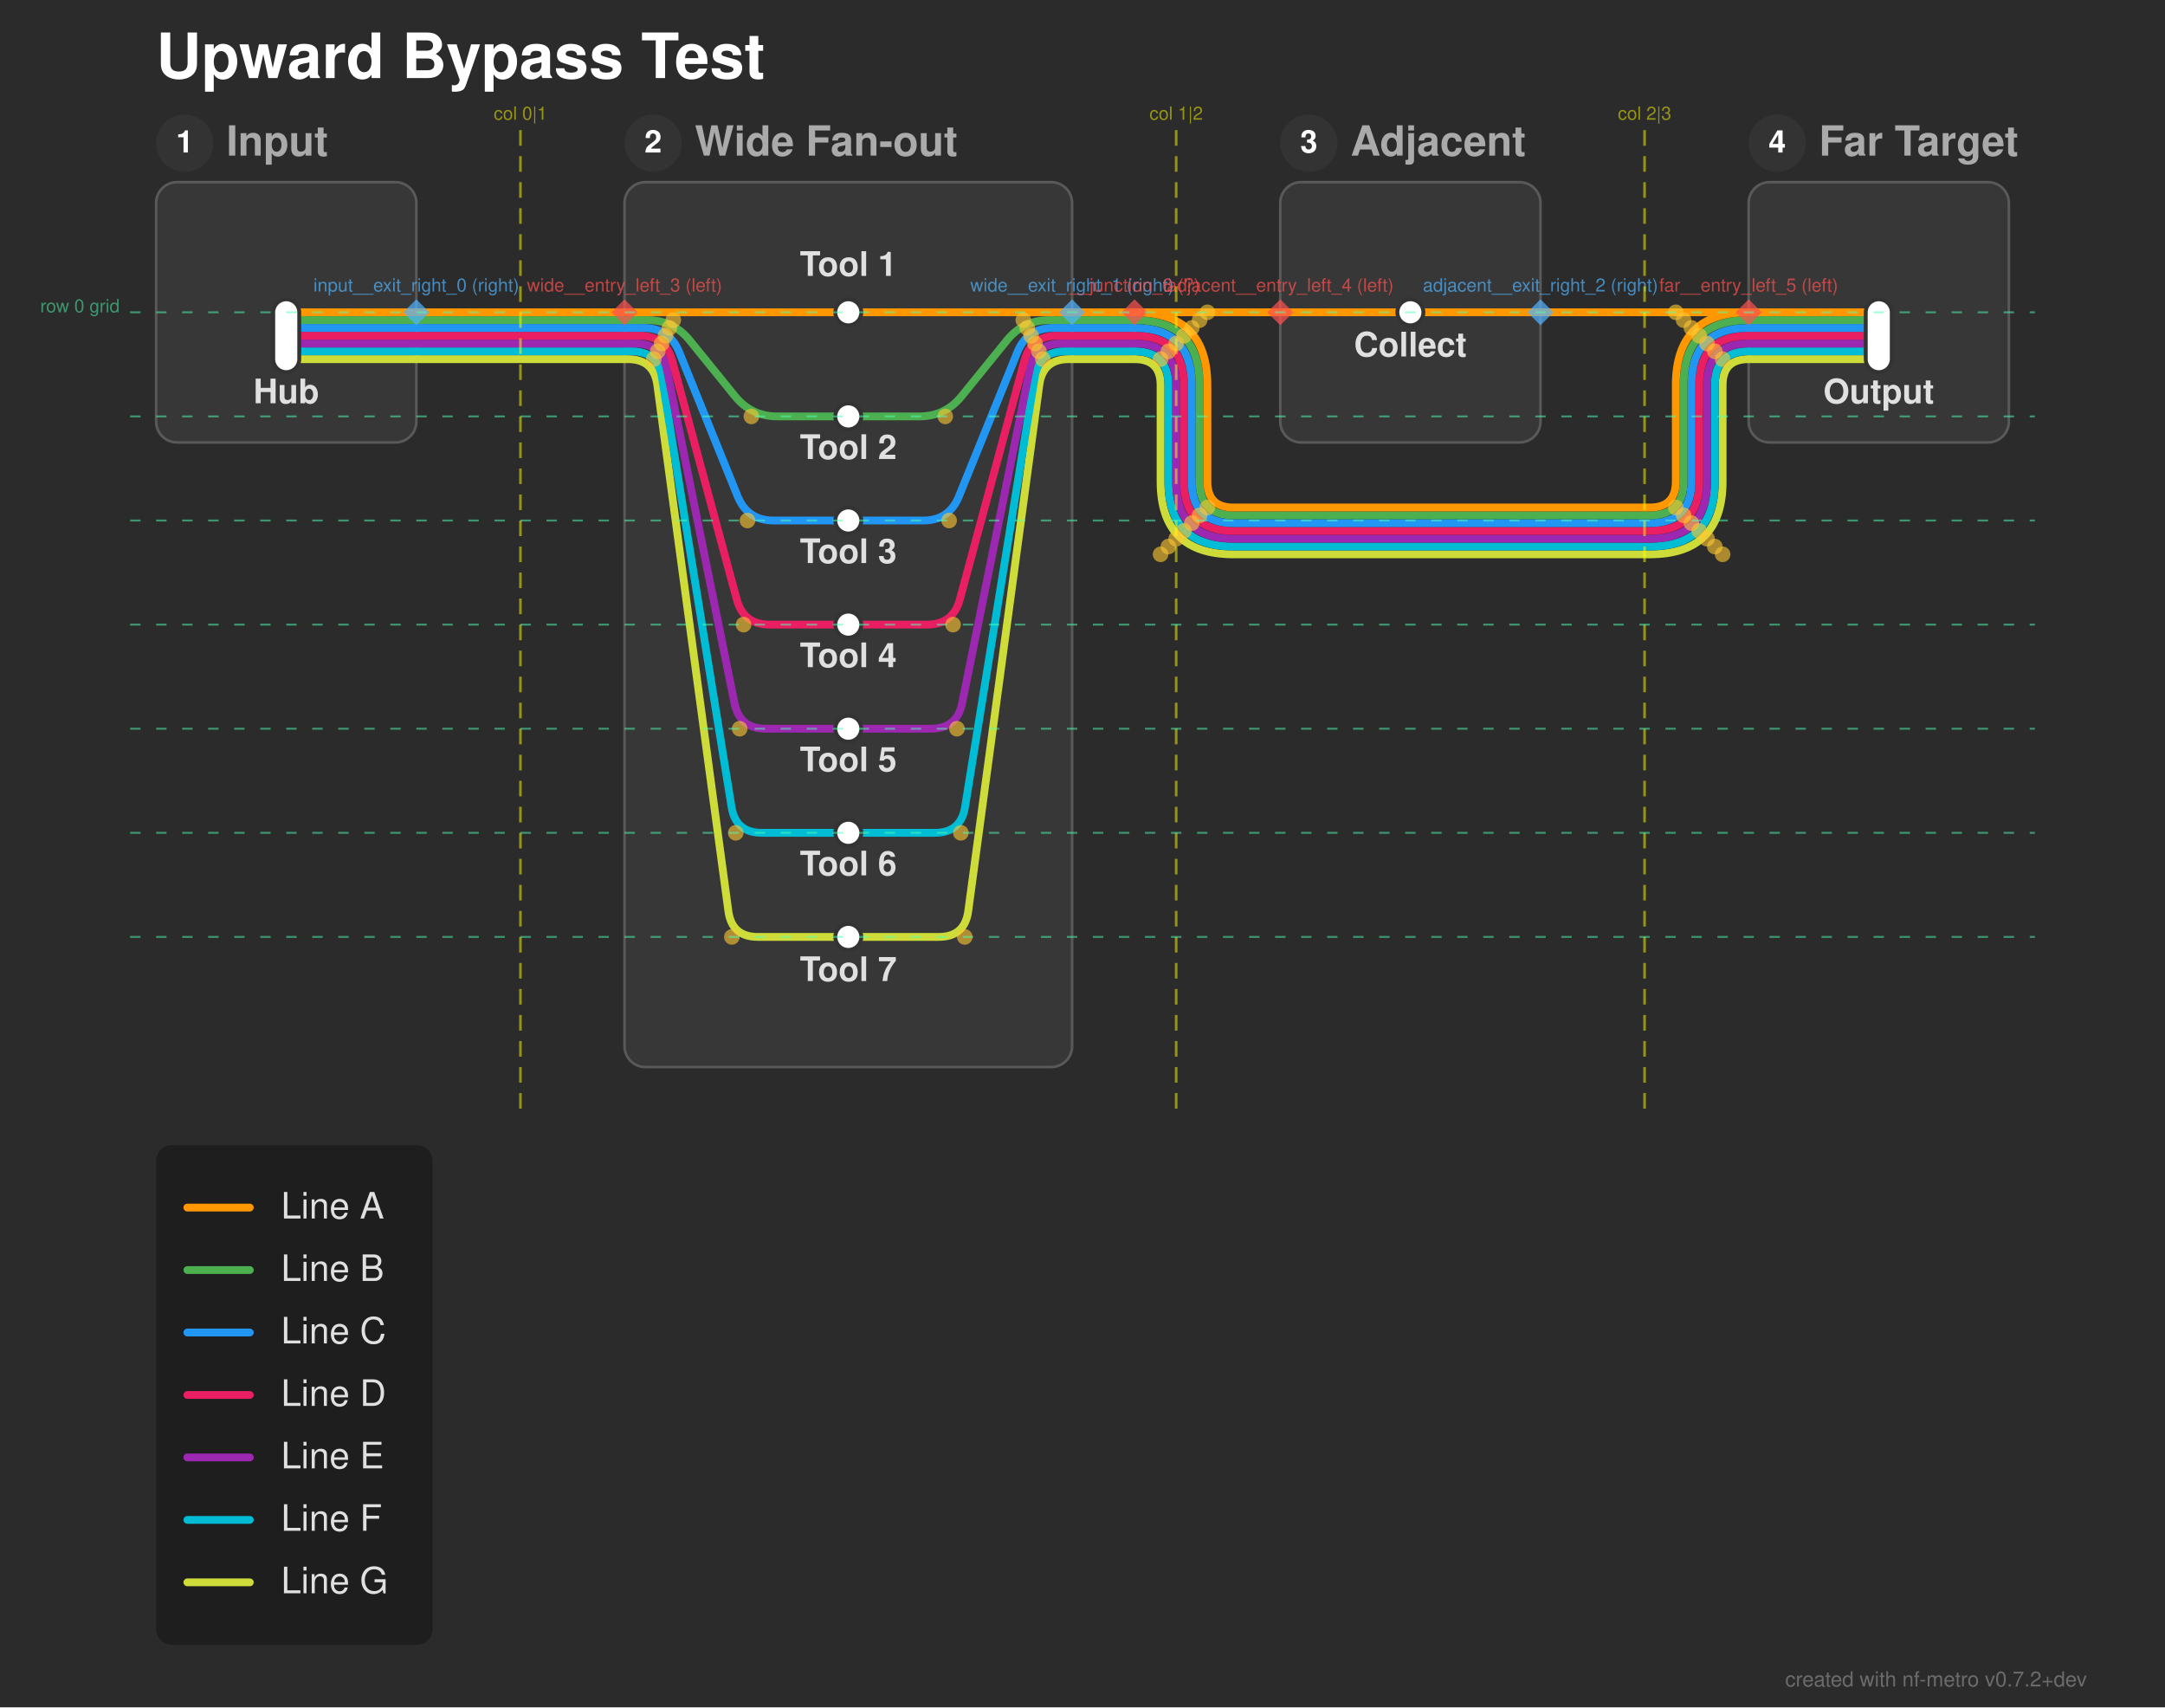
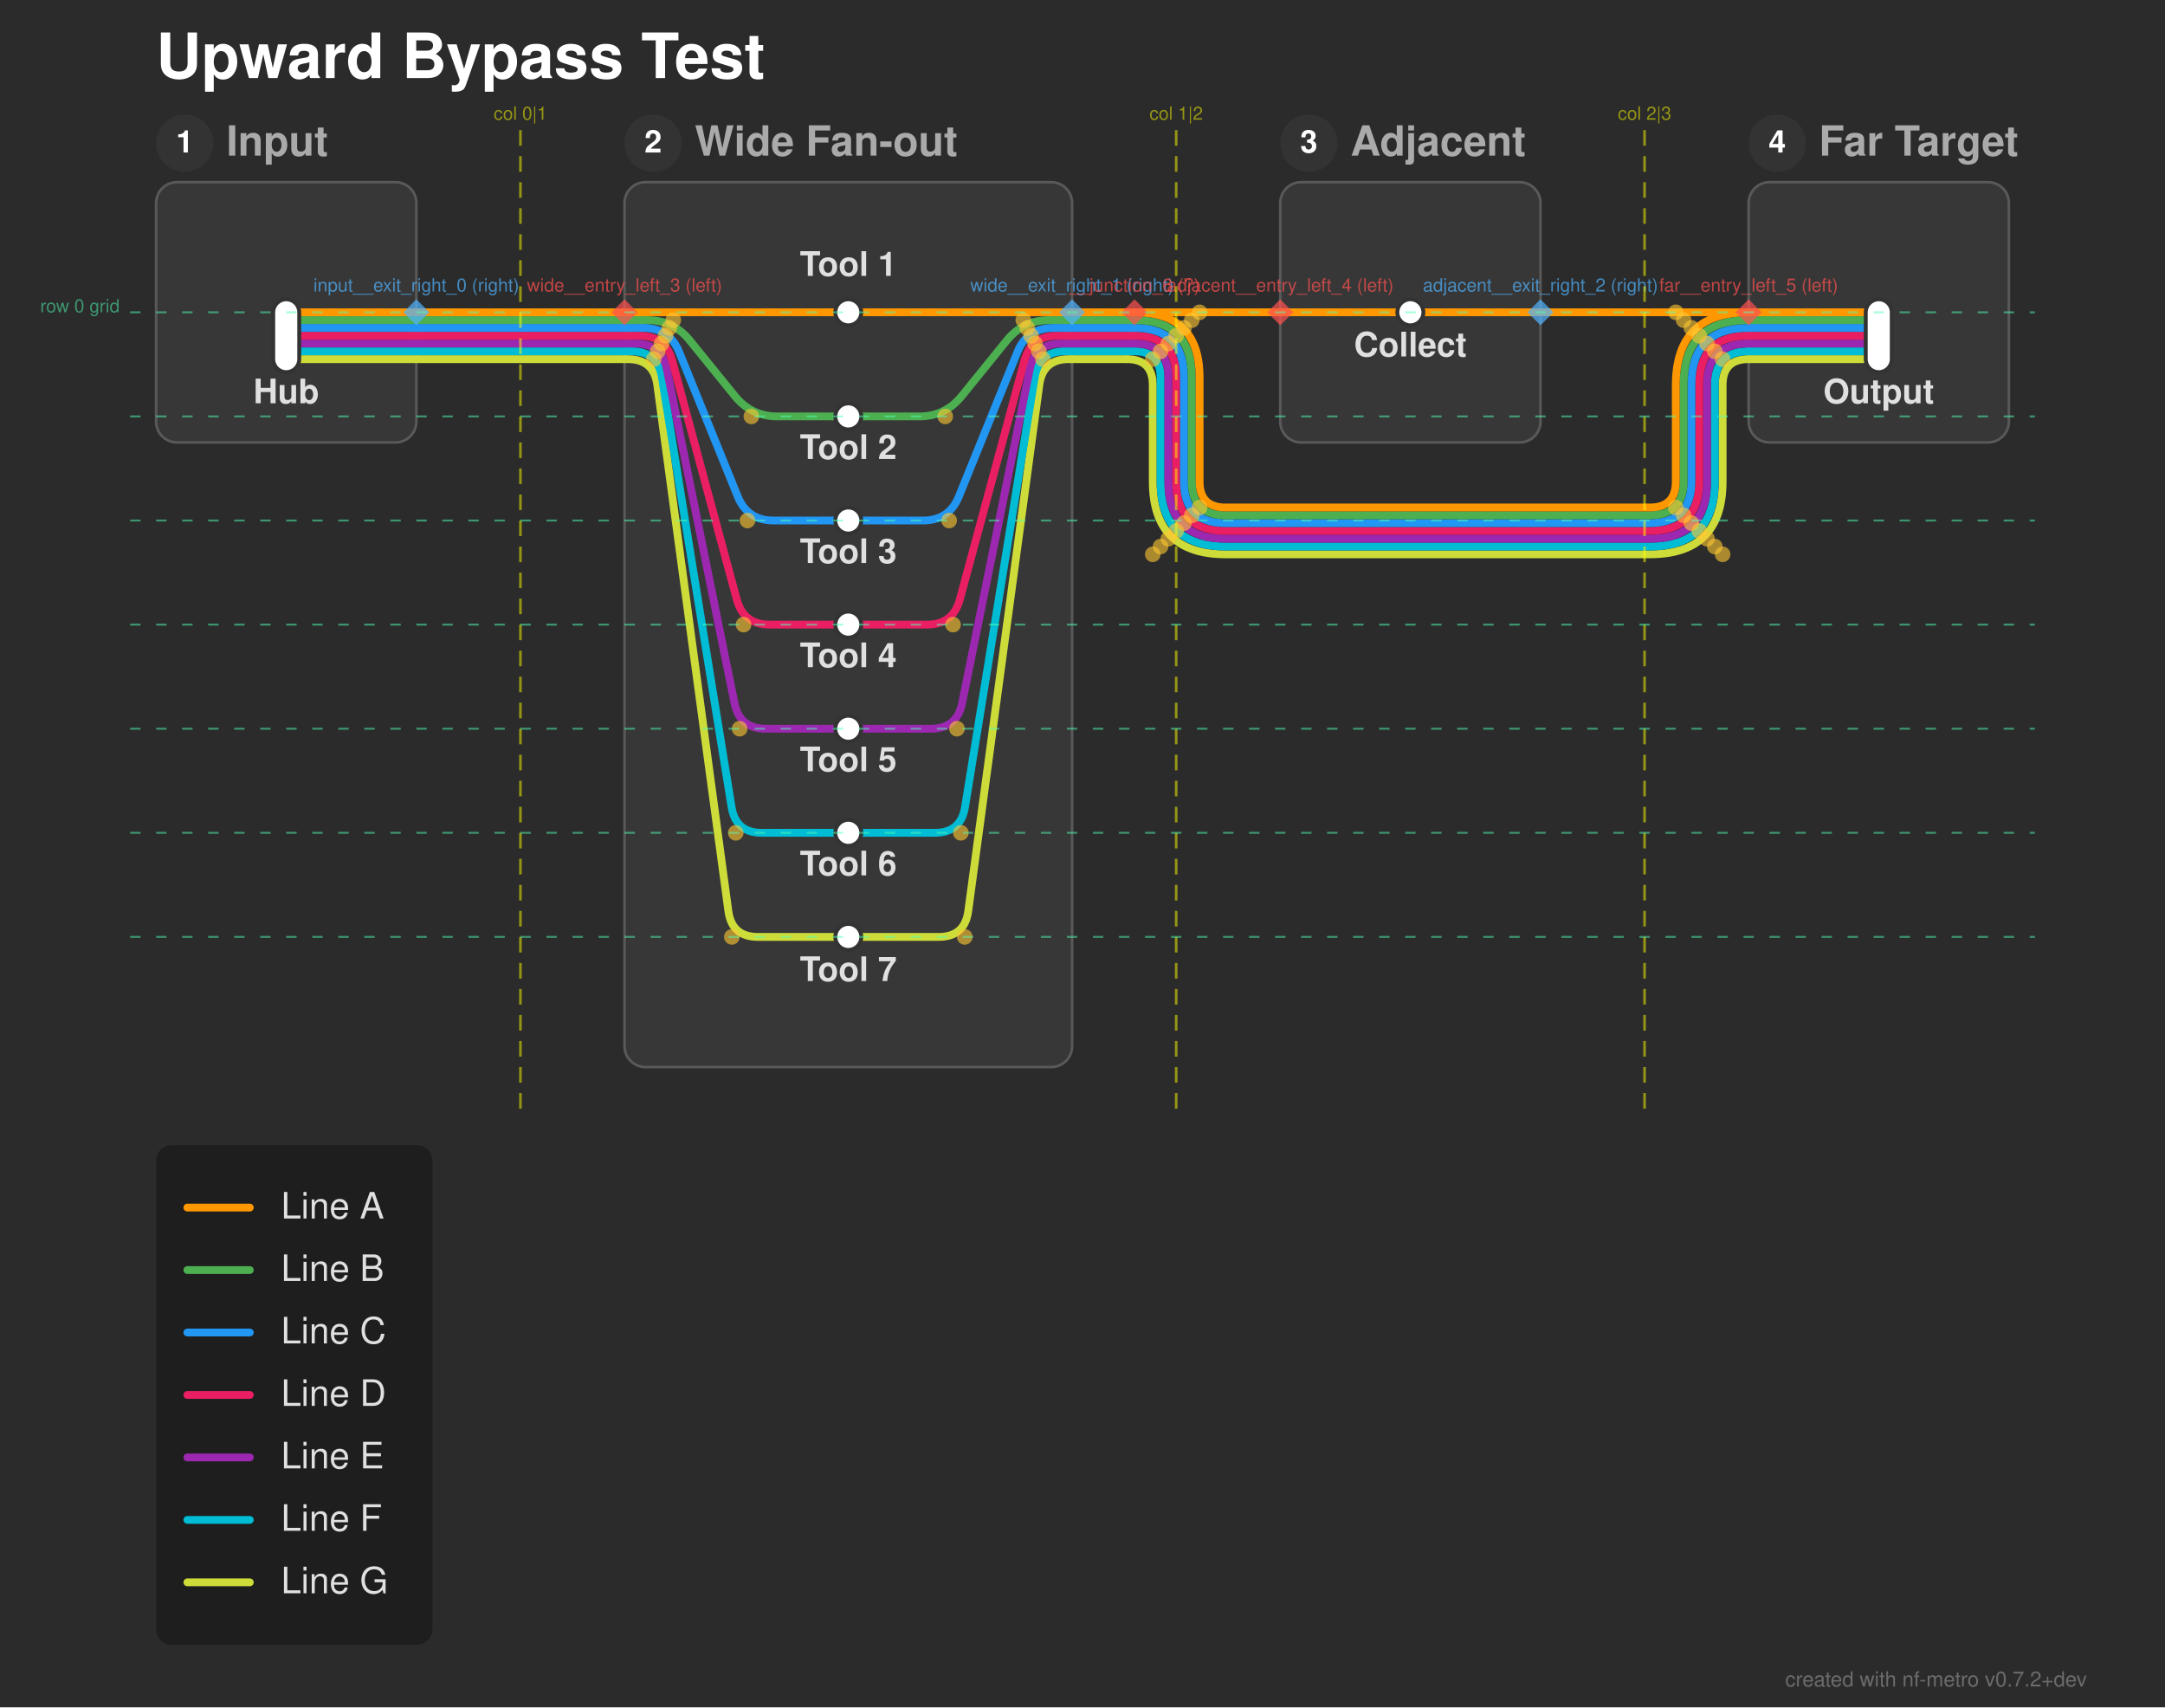
<svg xmlns="http://www.w3.org/2000/svg" width="832" height="656" viewBox="0 0 832 656">
  <defs>
</defs>
  <rect x="0" y="0" width="832" height="656" fill="#2b2b2b" />
  <text x="60.0" y="30.0" font-size="24.0" fill="#ffffff" font-family="'Helvetica Neue', Helvetica, Arial, sans-serif" font-weight="bold" class="nf-metro-title">Upward Bypass Test</text>
  <rect x="60.0" y="70.0" width="100.0" height="100.0" rx="8" ry="8" fill="#373737" stroke="#595959" stroke-width="1.0" class="nf-metro-section-box" data-section-id="input" data-section-lines="a,b,c,d,e,f,g" />
  <circle cx="71.0" cy="55.0" r="11" fill="#333333" class="nf-metro-section-num-circle" data-section-id="input" />
  <text x="71.0" y="55.0" font-size="12" fill="#ffffff" font-family="'Helvetica Neue', Helvetica, Arial, sans-serif" font-weight="bold" text-anchor="middle" dy="0.3em" data-section-id="input">1</text>
  <text x="87.0" y="55.0" font-size="16.0" fill="#aaaaaa" font-family="'Helvetica Neue', Helvetica, Arial, sans-serif" font-weight="bold" dy="0.3em" class="nf-metro-section-label" data-section-id="input">Input</text>
  <rect x="240.0" y="70.0" width="172.0" height="340.0" rx="8" ry="8" fill="#373737" stroke="#595959" stroke-width="1.0" class="nf-metro-section-box" data-section-id="wide" data-section-lines="a,b,c,d,e,f,g" />
  <circle cx="251.0" cy="55.0" r="11" fill="#333333" class="nf-metro-section-num-circle" data-section-id="wide" />
  <text x="251.0" y="55.0" font-size="12" fill="#ffffff" font-family="'Helvetica Neue', Helvetica, Arial, sans-serif" font-weight="bold" text-anchor="middle" dy="0.3em" data-section-id="wide">2</text>
  <text x="267.0" y="55.0" font-size="16.0" fill="#aaaaaa" font-family="'Helvetica Neue', Helvetica, Arial, sans-serif" font-weight="bold" dy="0.3em" class="nf-metro-section-label" data-section-id="wide">Wide Fan-out</text>
  <rect x="492.0" y="70.0" width="100.0" height="100.0" rx="8" ry="8" fill="#373737" stroke="#595959" stroke-width="1.0" class="nf-metro-section-box" data-section-id="adjacent" data-section-lines="a" />
  <circle cx="503.0" cy="55.0" r="11" fill="#333333" class="nf-metro-section-num-circle" data-section-id="adjacent" />
  <text x="503.0" y="55.0" font-size="12" fill="#ffffff" font-family="'Helvetica Neue', Helvetica, Arial, sans-serif" font-weight="bold" text-anchor="middle" dy="0.3em" data-section-id="adjacent">3</text>
  <text x="519.0" y="55.0" font-size="16.0" fill="#aaaaaa" font-family="'Helvetica Neue', Helvetica, Arial, sans-serif" font-weight="bold" dy="0.3em" class="nf-metro-section-label" data-section-id="adjacent">Adjacent</text>
  <rect x="672.0" y="70.0" width="100.0" height="100.0" rx="8" ry="8" fill="#373737" stroke="#595959" stroke-width="1.0" class="nf-metro-section-box" data-section-id="far" data-section-lines="a,b,c,d,e,f,g" />
  <circle cx="683.0" cy="55.0" r="11" fill="#333333" class="nf-metro-section-num-circle" data-section-id="far" />
  <text x="683.0" y="55.0" font-size="12" fill="#ffffff" font-family="'Helvetica Neue', Helvetica, Arial, sans-serif" font-weight="bold" text-anchor="middle" dy="0.3em" data-section-id="far">4</text>
  <text x="699.0" y="55.0" font-size="16.0" fill="#aaaaaa" font-family="'Helvetica Neue', Helvetica, Arial, sans-serif" font-weight="bold" dy="0.3em" class="nf-metro-section-label" data-section-id="far">Far Target</text>
  <path d="M110.0,138.0 L160.0,138.0" stroke="#CDDC39" stroke-width="3.0" stroke-linecap="round" class="metro-line-g" data-line-id="g" />
  <path d="M240.0,138.0 L241.25,138.0 Q251.25,138.0,252.589,147.91 L279.911,350.09 Q281.25,360.0,291.25,360.0 L326.0,360.0" stroke="#CDDC39" stroke-width="3.0" fill="none" stroke-linecap="round" stroke-linejoin="round" class="metro-line-g" data-line-id="g" />
  <path d="M326.0,360.0 L360.75,360.0 Q370.75,360.0,372.089,350.09 L399.411,147.91 Q400.75,138.0,410.75,138.0 L412.0,138.0" stroke="#CDDC39" stroke-width="3.0" fill="none" stroke-linecap="round" stroke-linejoin="round" class="metro-line-g" data-line-id="g" />
  <path d="M672.0,138.0 L722.0,138.0" stroke="#CDDC39" stroke-width="3.0" stroke-linecap="round" class="metro-line-g" data-line-id="g" />
  <path d="M160.0,138.0 L240.0,138.0" stroke="#CDDC39" stroke-width="3.0" stroke-linecap="round" class="metro-line-g" data-line-id="g" />
-   <path d="M412.0,138.0 L436.0,138.0" stroke="#CDDC39" stroke-width="3.0" stroke-linecap="round" class="metro-line-g" data-line-id="g" />
-   <path d="M436.0,138.0 L436.0,138.0 Q446.0,138.0,446.0,148.0 L446.0,185.0 Q446.0,213.0,474.0,213.0 L634.0,213.0 Q662.0,213.0,662.0,185.0 L662.0,148.0 Q662.0,138.0,672.0,138.0 L672.0,138.0" stroke="#CDDC39" stroke-width="3.0" fill="none" stroke-linecap="round" stroke-linejoin="round" class="metro-line-g" data-line-id="g" />
+   <path d="M412.0,138.0 L433.0,138.0" stroke="#CDDC39" stroke-width="3.0" stroke-linecap="round" class="metro-line-g" data-line-id="g" />
+   <path d="M433.0,138.0 L433.0,138.0 Q443.0,138.0,443.0,148.0 L443.0,185.0 Q443.0,213.0,471.0,213.0 L634.0,213.0 Q662.0,213.0,662.0,185.0 L662.0,148.0 Q662.0,138.0,672.0,138.0 L672.0,138.0" stroke="#CDDC39" stroke-width="3.0" fill="none" stroke-linecap="round" stroke-linejoin="round" class="metro-line-g" data-line-id="g" />
  <path d="M110.0,135.0 L160.0,135.0" stroke="#00BCD4" stroke-width="3.0" stroke-linecap="round" class="metro-line-f" data-line-id="f" />
  <path d="M240.0,135.0 L242.75,135.0 Q252.75,135.0,254.351,144.871 L281.149,310.129 Q282.75,320.0,292.75,320.0 L326.0,320.0" stroke="#00BCD4" stroke-width="3.0" fill="none" stroke-linecap="round" stroke-linejoin="round" class="metro-line-f" data-line-id="f" />
  <path d="M326.0,320.0 L359.25,320.0 Q369.25,320.0,370.851,310.129 L397.649,144.871 Q399.25,135.0,409.25,135.0 L412.0,135.0" stroke="#00BCD4" stroke-width="3.0" fill="none" stroke-linecap="round" stroke-linejoin="round" class="metro-line-f" data-line-id="f" />
  <path d="M672.0,135.0 L722.0,135.0" stroke="#00BCD4" stroke-width="3.0" stroke-linecap="round" class="metro-line-f" data-line-id="f" />
  <path d="M160.0,135.0 L240.0,135.0" stroke="#00BCD4" stroke-width="3.0" stroke-linecap="round" class="metro-line-f" data-line-id="f" />
  <path d="M412.0,135.0 L436.0,135.0" stroke="#00BCD4" stroke-width="3.0" stroke-linecap="round" class="metro-line-f" data-line-id="f" />
-   <path d="M436.0,135.0 L436.0,135.0 Q449.0,135.0,449.0,148.0 L449.0,185.0 Q449.0,210.0,474.0,210.0 L634.0,210.0 Q659.0,210.0,659.0,185.0 L659.0,148.0 Q659.0,135.0,672.0,135.0 L672.0,135.0" stroke="#00BCD4" stroke-width="3.0" fill="none" stroke-linecap="round" stroke-linejoin="round" class="metro-line-f" data-line-id="f" />
+   <path d="M436.0,135.0 L436.0,135.0 Q446.0,135.0,446.0,145.0 L446.0,185.0 Q446.0,210.0,471.0,210.0 L634.0,210.0 Q659.0,210.0,659.0,185.0 L659.0,148.0 Q659.0,135.0,672.0,135.0 L672.0,135.0" stroke="#00BCD4" stroke-width="3.0" fill="none" stroke-linecap="round" stroke-linejoin="round" class="metro-line-f" data-line-id="f" />
  <path d="M110.0,132.0 L160.0,132.0" stroke="#9C27B0" stroke-width="3.0" stroke-linecap="round" class="metro-line-e" data-line-id="e" />
  <path d="M240.0,132.0 L244.25,132.0 Q254.25,132.0,256.237,141.801 L282.263,270.199 Q284.25,280.0,294.25,280.0 L326.0,280.0" stroke="#9C27B0" stroke-width="3.0" fill="none" stroke-linecap="round" stroke-linejoin="round" class="metro-line-e" data-line-id="e" />
  <path d="M326.0,280.0 L357.75,280.0 Q367.75,280.0,369.737,270.199 L395.763,141.801 Q397.75,132.0,407.75,132.0 L412.0,132.0" stroke="#9C27B0" stroke-width="3.0" fill="none" stroke-linecap="round" stroke-linejoin="round" class="metro-line-e" data-line-id="e" />
  <path d="M672.0,132.0 L722.0,132.0" stroke="#9C27B0" stroke-width="3.0" stroke-linecap="round" class="metro-line-e" data-line-id="e" />
  <path d="M160.0,132.0 L240.0,132.0" stroke="#9C27B0" stroke-width="3.0" stroke-linecap="round" class="metro-line-e" data-line-id="e" />
  <path d="M412.0,132.0 L436.0,132.0" stroke="#9C27B0" stroke-width="3.0" stroke-linecap="round" class="metro-line-e" data-line-id="e" />
-   <path d="M436.0,132.0 L436.0,132.0 Q452.0,132.0,452.0,148.0 L452.0,185.0 Q452.0,207.0,474.0,207.0 L634.0,207.0 Q656.0,207.0,656.0,185.0 L656.0,148.0 Q656.0,132.0,672.0,132.0 L672.0,132.0" stroke="#9C27B0" stroke-width="3.0" fill="none" stroke-linecap="round" stroke-linejoin="round" class="metro-line-e" data-line-id="e" />
+   <path d="M436.0,132.0 L436.0,132.0 Q449.0,132.0,449.0,145.0 L449.0,185.0 Q449.0,207.0,471.0,207.0 L634.0,207.0 Q656.0,207.0,656.0,185.0 L656.0,148.0 Q656.0,132.0,672.0,132.0 L672.0,132.0" stroke="#9C27B0" stroke-width="3.0" fill="none" stroke-linecap="round" stroke-linejoin="round" class="metro-line-e" data-line-id="e" />
  <path d="M110.0,129.0 L160.0,129.0" stroke="#E91E63" stroke-width="3.0" stroke-linecap="round" class="metro-line-d" data-line-id="d" />
  <path d="M240.0,129.0 L245.75,129.0 Q255.75,129.0,258.359,138.654 L283.141,230.346 Q285.75,240.0,295.75,240.0 L326.0,240.0" stroke="#E91E63" stroke-width="3.0" fill="none" stroke-linecap="round" stroke-linejoin="round" class="metro-line-d" data-line-id="d" />
  <path d="M326.0,240.0 L356.25,240.0 Q366.25,240.0,368.859,230.346 L393.641,138.654 Q396.25,129.0,406.25,129.0 L412.0,129.0" stroke="#E91E63" stroke-width="3.0" fill="none" stroke-linecap="round" stroke-linejoin="round" class="metro-line-d" data-line-id="d" />
  <path d="M672.0,129.0 L722.0,129.0" stroke="#E91E63" stroke-width="3.0" stroke-linecap="round" class="metro-line-d" data-line-id="d" />
  <path d="M160.0,129.0 L240.0,129.0" stroke="#E91E63" stroke-width="3.0" stroke-linecap="round" class="metro-line-d" data-line-id="d" />
  <path d="M412.0,129.0 L436.0,129.0" stroke="#E91E63" stroke-width="3.0" stroke-linecap="round" class="metro-line-d" data-line-id="d" />
-   <path d="M436.0,129.0 L436.0,129.0 Q455.0,129.0,455.0,148.0 L455.0,185.0 Q455.0,204.0,474.0,204.0 L634.0,204.0 Q653.0,204.0,653.0,185.0 L653.0,148.0 Q653.0,129.0,672.0,129.0 L672.0,129.0" stroke="#E91E63" stroke-width="3.0" fill="none" stroke-linecap="round" stroke-linejoin="round" class="metro-line-d" data-line-id="d" />
+   <path d="M436.0,129.0 L436.0,129.0 Q452.0,129.0,452.0,145.0 L452.0,185.0 Q452.0,204.0,471.0,204.0 L634.0,204.0 Q653.0,204.0,653.0,185.0 L653.0,148.0 Q653.0,129.0,672.0,129.0 L672.0,129.0" stroke="#E91E63" stroke-width="3.0" fill="none" stroke-linecap="round" stroke-linejoin="round" class="metro-line-d" data-line-id="d" />
  <path d="M110.0,126.0 L160.0,126.0" stroke="#2196F3" stroke-width="3.0" stroke-linecap="round" class="metro-line-c" data-line-id="c" />
  <path d="M240.0,126.0 L247.25,126.0 Q257.25,126.0,261.007,135.267 L283.493,190.733 Q287.25,200.0,297.25,200.0 L326.0,200.0" stroke="#2196F3" stroke-width="3.0" fill="none" stroke-linecap="round" stroke-linejoin="round" class="metro-line-c" data-line-id="c" />
  <path d="M326.0,200.0 L354.75,200.0 Q364.75,200.0,368.507,190.733 L390.993,135.267 Q394.75,126.0,404.75,126.0 L412.0,126.0" stroke="#2196F3" stroke-width="3.0" fill="none" stroke-linecap="round" stroke-linejoin="round" class="metro-line-c" data-line-id="c" />
  <path d="M672.0,126.0 L722.0,126.0" stroke="#2196F3" stroke-width="3.0" stroke-linecap="round" class="metro-line-c" data-line-id="c" />
  <path d="M160.0,126.0 L240.0,126.0" stroke="#2196F3" stroke-width="3.0" stroke-linecap="round" class="metro-line-c" data-line-id="c" />
  <path d="M412.0,126.0 L436.0,126.0" stroke="#2196F3" stroke-width="3.0" stroke-linecap="round" class="metro-line-c" data-line-id="c" />
-   <path d="M436.0,126.0 L436.0,126.0 Q458.0,126.0,458.0,148.0 L458.0,185.0 Q458.0,201.0,474.0,201.0 L634.0,201.0 Q650.0,201.0,650.0,185.0 L650.0,148.0 Q650.0,126.0,672.0,126.0 L672.0,126.0" stroke="#2196F3" stroke-width="3.0" fill="none" stroke-linecap="round" stroke-linejoin="round" class="metro-line-c" data-line-id="c" />
+   <path d="M436.0,126.0 L436.0,126.0 Q455.0,126.0,455.0,145.0 L455.0,185.0 Q455.0,201.0,471.0,201.0 L634.0,201.0 Q650.0,201.0,650.0,185.0 L650.0,148.0 Q650.0,126.0,672.0,126.0 L672.0,126.0" stroke="#2196F3" stroke-width="3.0" fill="none" stroke-linecap="round" stroke-linejoin="round" class="metro-line-c" data-line-id="c" />
  <path d="M110.0,123.0 L160.0,123.0" stroke="#4CAF50" stroke-width="3.0" stroke-linecap="round" class="metro-line-b" data-line-id="b" />
  <path d="M240.0,123.0 L248.75,123.0 Q258.75,123.0,265.048,130.768 L282.452,152.232 Q288.75,160.0,298.75,160.0 L326.0,160.0" stroke="#4CAF50" stroke-width="3.0" fill="none" stroke-linecap="round" stroke-linejoin="round" class="metro-line-b" data-line-id="b" />
  <path d="M326.0,160.0 L353.25,160.0 Q363.25,160.0,369.548,152.232 L386.952,130.768 Q393.25,123.0,403.25,123.0 L412.0,123.0" stroke="#4CAF50" stroke-width="3.0" fill="none" stroke-linecap="round" stroke-linejoin="round" class="metro-line-b" data-line-id="b" />
  <path d="M672.0,123.0 L722.0,123.0" stroke="#4CAF50" stroke-width="3.0" stroke-linecap="round" class="metro-line-b" data-line-id="b" />
  <path d="M160.0,123.0 L240.0,123.0" stroke="#4CAF50" stroke-width="3.0" stroke-linecap="round" class="metro-line-b" data-line-id="b" />
  <path d="M412.0,123.0 L436.0,123.0" stroke="#4CAF50" stroke-width="3.0" stroke-linecap="round" class="metro-line-b" data-line-id="b" />
-   <path d="M436.0,123.0 L436.0,123.0 Q461.0,123.0,461.0,148.0 L461.0,185.0 Q461.0,198.0,474.0,198.0 L634.0,198.0 Q647.0,198.0,647.0,185.0 L647.0,148.0 Q647.0,123.0,672.0,123.0 L672.0,123.0" stroke="#4CAF50" stroke-width="3.0" fill="none" stroke-linecap="round" stroke-linejoin="round" class="metro-line-b" data-line-id="b" />
+   <path d="M436.0,123.0 L436.0,123.0 Q458.0,123.0,458.0,145.0 L458.0,185.0 Q458.0,198.0,471.0,198.0 L634.0,198.0 Q647.0,198.0,647.0,185.0 L647.0,148.0 Q647.0,123.0,672.0,123.0 L672.0,123.0" stroke="#4CAF50" stroke-width="3.0" fill="none" stroke-linecap="round" stroke-linejoin="round" class="metro-line-b" data-line-id="b" />
  <path d="M110.0,120.0 L160.0,120.0" stroke="#FF9800" stroke-width="3.0" stroke-linecap="round" class="metro-line-a" data-line-id="a" />
  <path d="M240.0,120.0 L326.0,120.0" stroke="#FF9800" stroke-width="3.0" stroke-linecap="round" class="metro-line-a" data-line-id="a" />
  <path d="M326.0,120.0 L412.0,120.0" stroke="#FF9800" stroke-width="3.0" stroke-linecap="round" class="metro-line-a" data-line-id="a" />
  <path d="M492.0,120.0 L542.0,120.0" stroke="#FF9800" stroke-width="3.0" stroke-linecap="round" class="metro-line-a" data-line-id="a" />
  <path d="M672.0,120.0 L722.0,120.0" stroke="#FF9800" stroke-width="3.0" stroke-linecap="round" class="metro-line-a" data-line-id="a" />
  <path d="M542.0,120.0 L592.0,120.0" stroke="#FF9800" stroke-width="3.0" stroke-linecap="round" class="metro-line-a" data-line-id="a" />
  <path d="M160.0,120.0 L240.0,120.0" stroke="#FF9800" stroke-width="3.0" stroke-linecap="round" class="metro-line-a" data-line-id="a" />
  <path d="M412.0,120.0 L436.0,120.0" stroke="#FF9800" stroke-width="3.0" stroke-linecap="round" class="metro-line-a" data-line-id="a" />
  <path d="M436.0,120.0 L492.0,120.0" stroke="#FF9800" stroke-width="3.0" stroke-linecap="round" class="metro-line-a" data-line-id="a" />
-   <path d="M436.0,120.0 L436.0,120.0 Q464.0,120.0,464.0,148.0 L464.0,185.0 Q464.0,195.0,474.0,195.0 L634.0,195.0 Q644.0,195.0,644.0,185.0 L644.0,148.0 Q644.0,120.0,672.0,120.0 L672.0,120.0" stroke="#FF9800" stroke-width="3.0" fill="none" stroke-linecap="round" stroke-linejoin="round" class="metro-line-a" data-line-id="a" />
+   <path d="M436.0,120.0 L436.0,120.0 Q461.0,120.0,461.0,145.0 L461.0,185.0 Q461.0,195.0,471.0,195.0 L634.0,195.0 Q644.0,195.0,644.0,185.0 L644.0,148.0 Q644.0,120.0,672.0,120.0 L672.0,120.0" stroke="#FF9800" stroke-width="3.0" fill="none" stroke-linecap="round" stroke-linejoin="round" class="metro-line-a" data-line-id="a" />
  <path d="M592.0,120.0 L672.0,120.0" stroke="#FF9800" stroke-width="3.0" stroke-linecap="round" class="metro-line-a" data-line-id="a" />
  <rect x="105.0" y="115.0" width="10.0" height="28.0" rx="5.0" ry="5.0" fill="#ffffff" stroke="#333333" stroke-width="1.5" class="nf-metro-station" data-station-id="hub" data-station-lines="a,b,c,d,e,f,g" data-station-label="Hub" data-section-id="input" data-section-name="Input" />
  <rect x="321.0" y="115.0" width="10.0" height="10.0" rx="5.0" ry="5.0" fill="#ffffff" stroke="#333333" stroke-width="1.5" class="nf-metro-station" data-station-id="w1" data-station-lines="a" data-station-label="Tool 1" data-section-id="wide" data-section-name="Wide Fan-out" />
  <rect x="321.0" y="155.0" width="10.0" height="10.0" rx="5.0" ry="5.0" fill="#ffffff" stroke="#333333" stroke-width="1.5" class="nf-metro-station" data-station-id="w2" data-station-lines="b" data-station-label="Tool 2" data-section-id="wide" data-section-name="Wide Fan-out" />
  <rect x="321.0" y="195.0" width="10.0" height="10.0" rx="5.0" ry="5.0" fill="#ffffff" stroke="#333333" stroke-width="1.5" class="nf-metro-station" data-station-id="w3" data-station-lines="c" data-station-label="Tool 3" data-section-id="wide" data-section-name="Wide Fan-out" />
  <rect x="321.0" y="235.0" width="10.0" height="10.0" rx="5.0" ry="5.0" fill="#ffffff" stroke="#333333" stroke-width="1.5" class="nf-metro-station" data-station-id="w4" data-station-lines="d" data-station-label="Tool 4" data-section-id="wide" data-section-name="Wide Fan-out" />
  <rect x="321.0" y="275.0" width="10.0" height="10.0" rx="5.0" ry="5.0" fill="#ffffff" stroke="#333333" stroke-width="1.5" class="nf-metro-station" data-station-id="w5" data-station-lines="e" data-station-label="Tool 5" data-section-id="wide" data-section-name="Wide Fan-out" />
  <rect x="321.0" y="315.0" width="10.0" height="10.0" rx="5.0" ry="5.0" fill="#ffffff" stroke="#333333" stroke-width="1.5" class="nf-metro-station" data-station-id="w6" data-station-lines="f" data-station-label="Tool 6" data-section-id="wide" data-section-name="Wide Fan-out" />
  <rect x="321.0" y="355.0" width="10.0" height="10.0" rx="5.0" ry="5.0" fill="#ffffff" stroke="#333333" stroke-width="1.5" class="nf-metro-station" data-station-id="w7" data-station-lines="g" data-station-label="Tool 7" data-section-id="wide" data-section-name="Wide Fan-out" />
  <rect x="537.0" y="115.0" width="10.0" height="10.0" rx="5.0" ry="5.0" fill="#ffffff" stroke="#333333" stroke-width="1.5" class="nf-metro-station" data-station-id="adj" data-station-lines="a" data-station-label="Collect" data-section-id="adjacent" data-section-name="Adjacent" />
  <rect x="717.0" y="115.0" width="10.0" height="28.0" rx="5.0" ry="5.0" fill="#ffffff" stroke="#333333" stroke-width="1.5" class="nf-metro-station" data-station-id="out" data-station-lines="a,b,c,d,e,f,g" data-station-label="Output" data-section-id="far" data-section-name="Far Target" />
  <text x="110.0" y="149.0" font-size="13.0" fill="#e0e0e0" font-family="'Helvetica Neue', Helvetica, Arial, sans-serif" font-weight="bold" text-anchor="middle" dominant-baseline="hanging" data-station-id="hub" class="nf-metro-station-label">Hub</text>
  <text x="326.0" y="106.0" font-size="13.0" fill="#e0e0e0" font-family="'Helvetica Neue', Helvetica, Arial, sans-serif" font-weight="bold" text-anchor="middle" dominant-baseline="auto" data-station-id="w1" class="nf-metro-station-label">Tool 1</text>
  <text x="542.0" y="131.0" font-size="13.0" fill="#e0e0e0" font-family="'Helvetica Neue', Helvetica, Arial, sans-serif" font-weight="bold" text-anchor="middle" dominant-baseline="hanging" data-station-id="adj" class="nf-metro-station-label">Collect</text>
  <text x="722.0" y="149.0" font-size="13.0" fill="#e0e0e0" font-family="'Helvetica Neue', Helvetica, Arial, sans-serif" font-weight="bold" text-anchor="middle" dominant-baseline="hanging" data-station-id="out" class="nf-metro-station-label">Output</text>
  <text x="326.0" y="170.4" font-size="13.0" fill="#e0e0e0" font-family="'Helvetica Neue', Helvetica, Arial, sans-serif" font-weight="bold" text-anchor="middle" dominant-baseline="hanging" data-station-id="w2" class="nf-metro-station-label">Tool 2</text>
  <text x="326.0" y="210.4" font-size="13.0" fill="#e0e0e0" font-family="'Helvetica Neue', Helvetica, Arial, sans-serif" font-weight="bold" text-anchor="middle" dominant-baseline="hanging" data-station-id="w3" class="nf-metro-station-label">Tool 3</text>
  <text x="326.0" y="250.4" font-size="13.0" fill="#e0e0e0" font-family="'Helvetica Neue', Helvetica, Arial, sans-serif" font-weight="bold" text-anchor="middle" dominant-baseline="hanging" data-station-id="w4" class="nf-metro-station-label">Tool 4</text>
  <text x="326.0" y="290.4" font-size="13.0" fill="#e0e0e0" font-family="'Helvetica Neue', Helvetica, Arial, sans-serif" font-weight="bold" text-anchor="middle" dominant-baseline="hanging" data-station-id="w5" class="nf-metro-station-label">Tool 5</text>
  <text x="326.0" y="330.4" font-size="13.0" fill="#e0e0e0" font-family="'Helvetica Neue', Helvetica, Arial, sans-serif" font-weight="bold" text-anchor="middle" dominant-baseline="hanging" data-station-id="w6" class="nf-metro-station-label">Tool 6</text>
  <text x="326.0" y="371.0" font-size="13.0" fill="#e0e0e0" font-family="'Helvetica Neue', Helvetica, Arial, sans-serif" font-weight="bold" text-anchor="middle" dominant-baseline="hanging" data-station-id="w7" class="nf-metro-station-label">Tool 7</text>
  <circle cx="258.75" cy="123.0" r="3.0" fill="rgba(255, 200, 50, 0.6)" />
  <circle cx="288.75" cy="160.0" r="3.0" fill="rgba(255, 200, 50, 0.6)" />
  <circle cx="257.25" cy="126.0" r="3.0" fill="rgba(255, 200, 50, 0.6)" />
  <circle cx="287.25" cy="200.0" r="3.0" fill="rgba(255, 200, 50, 0.6)" />
  <circle cx="255.75" cy="129.0" r="3.0" fill="rgba(255, 200, 50, 0.6)" />
  <circle cx="285.75" cy="240.0" r="3.0" fill="rgba(255, 200, 50, 0.6)" />
  <circle cx="254.25" cy="132.0" r="3.0" fill="rgba(255, 200, 50, 0.6)" />
  <circle cx="284.25" cy="280.0" r="3.0" fill="rgba(255, 200, 50, 0.6)" />
  <circle cx="252.75" cy="135.0" r="3.0" fill="rgba(255, 200, 50, 0.6)" />
  <circle cx="282.75" cy="320.0" r="3.0" fill="rgba(255, 200, 50, 0.6)" />
  <circle cx="251.25" cy="138.0" r="3.0" fill="rgba(255, 200, 50, 0.6)" />
  <circle cx="281.25" cy="360.0" r="3.0" fill="rgba(255, 200, 50, 0.6)" />
  <circle cx="363.25" cy="160.0" r="3.0" fill="rgba(255, 200, 50, 0.6)" />
  <circle cx="393.25" cy="123.0" r="3.0" fill="rgba(255, 200, 50, 0.6)" />
  <circle cx="364.75" cy="200.0" r="3.0" fill="rgba(255, 200, 50, 0.6)" />
  <circle cx="394.75" cy="126.0" r="3.0" fill="rgba(255, 200, 50, 0.6)" />
  <circle cx="366.25" cy="240.0" r="3.0" fill="rgba(255, 200, 50, 0.6)" />
  <circle cx="396.25" cy="129.0" r="3.0" fill="rgba(255, 200, 50, 0.6)" />
  <circle cx="367.75" cy="280.0" r="3.0" fill="rgba(255, 200, 50, 0.6)" />
  <circle cx="397.75" cy="132.0" r="3.0" fill="rgba(255, 200, 50, 0.6)" />
  <circle cx="369.25" cy="320.0" r="3.0" fill="rgba(255, 200, 50, 0.6)" />
  <circle cx="399.25" cy="135.0" r="3.0" fill="rgba(255, 200, 50, 0.6)" />
  <circle cx="370.75" cy="360.0" r="3.0" fill="rgba(255, 200, 50, 0.6)" />
  <circle cx="400.75" cy="138.0" r="3.0" fill="rgba(255, 200, 50, 0.6)" />
-   <circle cx="464.0" cy="120.0" r="3.0" fill="rgba(255, 200, 50, 0.6)" />
-   <circle cx="464.0" cy="195.0" r="3.0" fill="rgba(255, 200, 50, 0.6)" />
+   <circle cx="461.0" cy="120.0" r="3.0" fill="rgba(255, 200, 50, 0.6)" />
+   <circle cx="461.0" cy="195.0" r="3.0" fill="rgba(255, 200, 50, 0.6)" />
  <circle cx="644.0" cy="195.0" r="3.0" fill="rgba(255, 200, 50, 0.6)" />
  <circle cx="644.0" cy="120.0" r="3.0" fill="rgba(255, 200, 50, 0.6)" />
-   <circle cx="461.0" cy="123.0" r="3.0" fill="rgba(255, 200, 50, 0.6)" />
-   <circle cx="461.0" cy="198.0" r="3.0" fill="rgba(255, 200, 50, 0.6)" />
+   <circle cx="458.0" cy="123.0" r="3.0" fill="rgba(255, 200, 50, 0.6)" />
+   <circle cx="458.0" cy="198.0" r="3.0" fill="rgba(255, 200, 50, 0.6)" />
  <circle cx="647.0" cy="198.0" r="3.0" fill="rgba(255, 200, 50, 0.6)" />
  <circle cx="647.0" cy="123.0" r="3.0" fill="rgba(255, 200, 50, 0.6)" />
-   <circle cx="458.0" cy="126.0" r="3.0" fill="rgba(255, 200, 50, 0.6)" />
-   <circle cx="458.0" cy="201.0" r="3.0" fill="rgba(255, 200, 50, 0.6)" />
+   <circle cx="455.0" cy="126.0" r="3.0" fill="rgba(255, 200, 50, 0.6)" />
+   <circle cx="455.0" cy="201.0" r="3.0" fill="rgba(255, 200, 50, 0.6)" />
  <circle cx="650.0" cy="201.0" r="3.0" fill="rgba(255, 200, 50, 0.6)" />
  <circle cx="650.0" cy="126.0" r="3.0" fill="rgba(255, 200, 50, 0.6)" />
-   <circle cx="455.0" cy="129.0" r="3.0" fill="rgba(255, 200, 50, 0.6)" />
-   <circle cx="455.0" cy="204.0" r="3.0" fill="rgba(255, 200, 50, 0.6)" />
+   <circle cx="452.0" cy="129.0" r="3.0" fill="rgba(255, 200, 50, 0.6)" />
+   <circle cx="452.0" cy="204.0" r="3.0" fill="rgba(255, 200, 50, 0.6)" />
  <circle cx="653.0" cy="204.0" r="3.0" fill="rgba(255, 200, 50, 0.6)" />
  <circle cx="653.0" cy="129.0" r="3.0" fill="rgba(255, 200, 50, 0.6)" />
-   <circle cx="452.0" cy="132.0" r="3.0" fill="rgba(255, 200, 50, 0.6)" />
-   <circle cx="452.0" cy="207.0" r="3.0" fill="rgba(255, 200, 50, 0.6)" />
+   <circle cx="449.0" cy="132.0" r="3.0" fill="rgba(255, 200, 50, 0.6)" />
+   <circle cx="449.0" cy="207.0" r="3.0" fill="rgba(255, 200, 50, 0.6)" />
  <circle cx="656.0" cy="207.0" r="3.0" fill="rgba(255, 200, 50, 0.6)" />
  <circle cx="656.0" cy="132.0" r="3.0" fill="rgba(255, 200, 50, 0.6)" />
-   <circle cx="449.0" cy="135.0" r="3.0" fill="rgba(255, 200, 50, 0.6)" />
-   <circle cx="449.0" cy="210.0" r="3.0" fill="rgba(255, 200, 50, 0.6)" />
+   <circle cx="446.0" cy="135.0" r="3.0" fill="rgba(255, 200, 50, 0.6)" />
+   <circle cx="446.0" cy="210.0" r="3.0" fill="rgba(255, 200, 50, 0.6)" />
  <circle cx="659.0" cy="210.0" r="3.0" fill="rgba(255, 200, 50, 0.6)" />
  <circle cx="659.0" cy="135.0" r="3.0" fill="rgba(255, 200, 50, 0.6)" />
-   <circle cx="446.0" cy="138.0" r="3.0" fill="rgba(255, 200, 50, 0.6)" />
-   <circle cx="446.0" cy="213.0" r="3.0" fill="rgba(255, 200, 50, 0.6)" />
+   <circle cx="443.0" cy="138.0" r="3.0" fill="rgba(255, 200, 50, 0.6)" />
+   <circle cx="443.0" cy="213.0" r="3.0" fill="rgba(255, 200, 50, 0.6)" />
  <circle cx="662.0" cy="213.0" r="3.0" fill="rgba(255, 200, 50, 0.6)" />
  <circle cx="662.0" cy="138.0" r="3.0" fill="rgba(255, 200, 50, 0.6)" />
  <path d="M160.0,115.0 L165.0,120.0 L160.0,125.0 L155.0,120.0 Z" fill="rgba(80, 180, 255, 0.7)" stroke="none" />
  <text x="160.0" y="112.0" font-size="7" fill="rgba(80, 180, 255, 0.7)" font-family="'Helvetica Neue', Helvetica, Arial, sans-serif" text-anchor="middle" dominant-baseline="auto">input__exit_right_0 (right)</text>
  <path d="M412.0,115.0 L417.0,120.0 L412.0,125.0 L407.0,120.0 Z" fill="rgba(80, 180, 255, 0.7)" stroke="none" />
  <text x="412.0" y="112.0" font-size="7" fill="rgba(80, 180, 255, 0.7)" font-family="'Helvetica Neue', Helvetica, Arial, sans-serif" text-anchor="middle" dominant-baseline="auto">wide__exit_right_1 (right)</text>
  <path d="M592.0,115.0 L597.0,120.0 L592.0,125.0 L587.0,120.0 Z" fill="rgba(80, 180, 255, 0.7)" stroke="none" />
  <text x="592.0" y="112.0" font-size="7" fill="rgba(80, 180, 255, 0.7)" font-family="'Helvetica Neue', Helvetica, Arial, sans-serif" text-anchor="middle" dominant-baseline="auto">adjacent__exit_right_2 (right)</text>
  <path d="M240.0,115.0 L245.0,120.0 L240.0,125.0 L235.0,120.0 Z" fill="rgba(255, 80, 80, 0.7)" stroke="none" />
  <text x="240.0" y="112.0" font-size="7" fill="rgba(255, 80, 80, 0.7)" font-family="'Helvetica Neue', Helvetica, Arial, sans-serif" text-anchor="middle" dominant-baseline="auto">wide__entry_left_3 (left)</text>
  <path d="M492.0,115.0 L497.0,120.0 L492.0,125.0 L487.0,120.0 Z" fill="rgba(255, 80, 80, 0.7)" stroke="none" />
  <text x="492.0" y="112.0" font-size="7" fill="rgba(255, 80, 80, 0.7)" font-family="'Helvetica Neue', Helvetica, Arial, sans-serif" text-anchor="middle" dominant-baseline="auto">adjacent__entry_left_4 (left)</text>
  <path d="M672.0,115.0 L677.0,120.0 L672.0,125.0 L667.0,120.0 Z" fill="rgba(255, 80, 80, 0.7)" stroke="none" />
  <text x="672.0" y="112.0" font-size="7" fill="rgba(255, 80, 80, 0.7)" font-family="'Helvetica Neue', Helvetica, Arial, sans-serif" text-anchor="middle" dominant-baseline="auto">far__entry_left_5 (left)</text>
  <path d="M436.0,115.0 L441.0,120.0 L436.0,125.0 L431.0,120.0 Z" fill="rgba(255, 80, 80, 0.7)" stroke="none" />
  <text x="436.0" y="112.0" font-size="7" fill="rgba(255, 80, 80, 0.7)" font-family="'Helvetica Neue', Helvetica, Arial, sans-serif" text-anchor="middle" dominant-baseline="auto">__junction_6 (?)</text>
  <path d="M200.0,50.0 L200.0,430.0" stroke="rgba(255, 255, 0, 0.5)" stroke-width="1" stroke-dasharray="6,4" />
  <text x="200.0" y="46.0" font-size="7" fill="rgba(255, 255, 0, 0.5)" font-family="'Helvetica Neue', Helvetica, Arial, sans-serif" text-anchor="middle">col 0|1</text>
  <path d="M452.0,50.0 L452.0,430.0" stroke="rgba(255, 255, 0, 0.5)" stroke-width="1" stroke-dasharray="6,4" />
  <text x="452.0" y="46.0" font-size="7" fill="rgba(255, 255, 0, 0.5)" font-family="'Helvetica Neue', Helvetica, Arial, sans-serif" text-anchor="middle">col 1|2</text>
  <path d="M632.0,50.0 L632.0,430.0" stroke="rgba(255, 255, 0, 0.5)" stroke-width="1" stroke-dasharray="6,4" />
  <text x="632.0" y="46.0" font-size="7" fill="rgba(255, 255, 0, 0.5)" font-family="'Helvetica Neue', Helvetica, Arial, sans-serif" text-anchor="middle">col 2|3</text>
  <path d="M50.0,120.0 L782.0,120.0" stroke="rgba(80, 255, 180, 0.5)" stroke-width="0.75" stroke-dasharray="4,6" />
  <text x="46.0" y="120.0" font-size="7" fill="rgba(80, 255, 180, 0.5)" font-family="'Helvetica Neue', Helvetica, Arial, sans-serif" text-anchor="end">row 0 grid</text>
  <path d="M50.0,160.0 L782.0,160.0" stroke="rgba(80, 255, 180, 0.5)" stroke-width="0.75" stroke-dasharray="4,6" />
  <path d="M50.0,200.0 L782.0,200.0" stroke="rgba(80, 255, 180, 0.5)" stroke-width="0.75" stroke-dasharray="4,6" />
  <path d="M50.0,240.0 L782.0,240.0" stroke="rgba(80, 255, 180, 0.5)" stroke-width="0.75" stroke-dasharray="4,6" />
  <path d="M50.0,280.0 L782.0,280.0" stroke="rgba(80, 255, 180, 0.5)" stroke-width="0.75" stroke-dasharray="4,6" />
  <path d="M50.0,320.0 L782.0,320.0" stroke="rgba(80, 255, 180, 0.5)" stroke-width="0.75" stroke-dasharray="4,6" />
  <path d="M50.0,360.0 L782.0,360.0" stroke="rgba(80, 255, 180, 0.5)" stroke-width="0.75" stroke-dasharray="4,6" />
  <rect x="60.0" y="440.0" width="106.2" height="192.0" rx="6" ry="6" fill="rgba(0, 0, 0, 0.3)" />
  <path d="M72.0,464.0 L96.0,464.0" stroke="#FF9800" stroke-width="3.0" stroke-linecap="round" />
  <text x="108.0" y="464.0" font-size="14.0" fill="#e0e0e0" font-family="'Helvetica Neue', Helvetica, Arial, sans-serif" dy="0.3em">Line A</text>
  <path d="M72.0,488.0 L96.0,488.0" stroke="#4CAF50" stroke-width="3.0" stroke-linecap="round" />
  <text x="108.0" y="488.0" font-size="14.0" fill="#e0e0e0" font-family="'Helvetica Neue', Helvetica, Arial, sans-serif" dy="0.3em">Line B</text>
  <path d="M72.0,512.0 L96.0,512.0" stroke="#2196F3" stroke-width="3.0" stroke-linecap="round" />
  <text x="108.0" y="512.0" font-size="14.0" fill="#e0e0e0" font-family="'Helvetica Neue', Helvetica, Arial, sans-serif" dy="0.3em">Line C</text>
  <path d="M72.0,536.0 L96.0,536.0" stroke="#E91E63" stroke-width="3.0" stroke-linecap="round" />
  <text x="108.0" y="536.0" font-size="14.0" fill="#e0e0e0" font-family="'Helvetica Neue', Helvetica, Arial, sans-serif" dy="0.3em">Line D</text>
  <path d="M72.0,560.0 L96.0,560.0" stroke="#9C27B0" stroke-width="3.0" stroke-linecap="round" />
  <text x="108.0" y="560.0" font-size="14.0" fill="#e0e0e0" font-family="'Helvetica Neue', Helvetica, Arial, sans-serif" dy="0.3em">Line E</text>
  <path d="M72.0,584.0 L96.0,584.0" stroke="#00BCD4" stroke-width="3.0" stroke-linecap="round" />
  <text x="108.0" y="584.0" font-size="14.0" fill="#e0e0e0" font-family="'Helvetica Neue', Helvetica, Arial, sans-serif" dy="0.3em">Line F</text>
  <path d="M72.0,608.0 L96.0,608.0" stroke="#CDDC39" stroke-width="3.0" stroke-linecap="round" />
  <text x="108.0" y="608.0" font-size="14.0" fill="#e0e0e0" font-family="'Helvetica Neue', Helvetica, Arial, sans-serif" dy="0.3em">Line G</text>
  <text x="802.0" y="648.0" font-size="8" fill="rgba(150, 150, 150, 0.6)" font-family="'Helvetica Neue', Helvetica, Arial, sans-serif" text-anchor="end">created with nf-metro v0.7.2+dev</text>
</svg>
